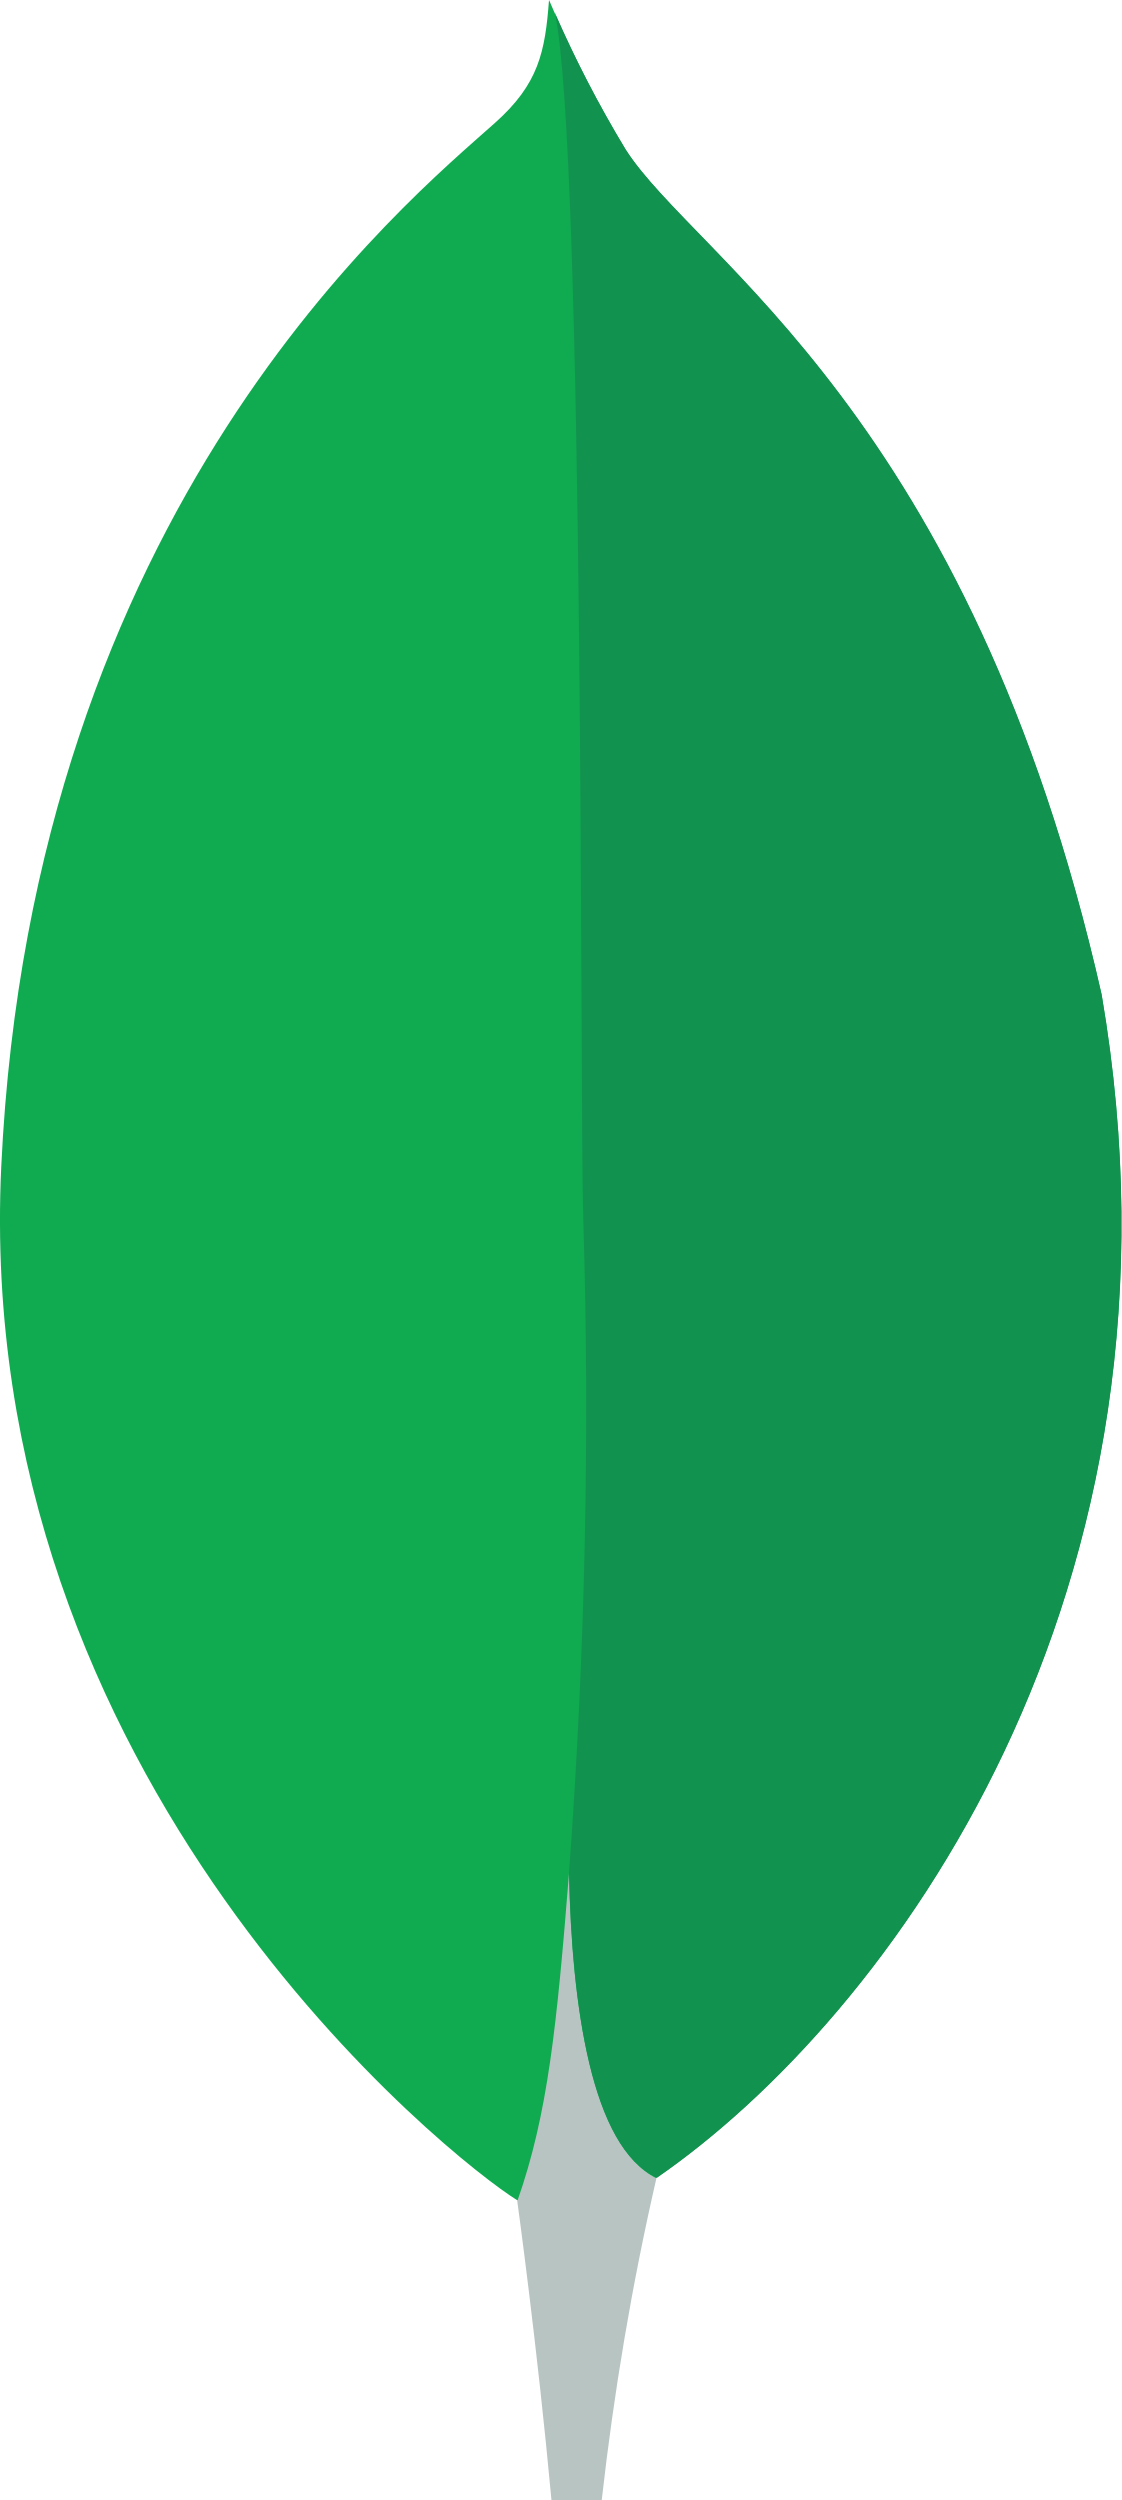
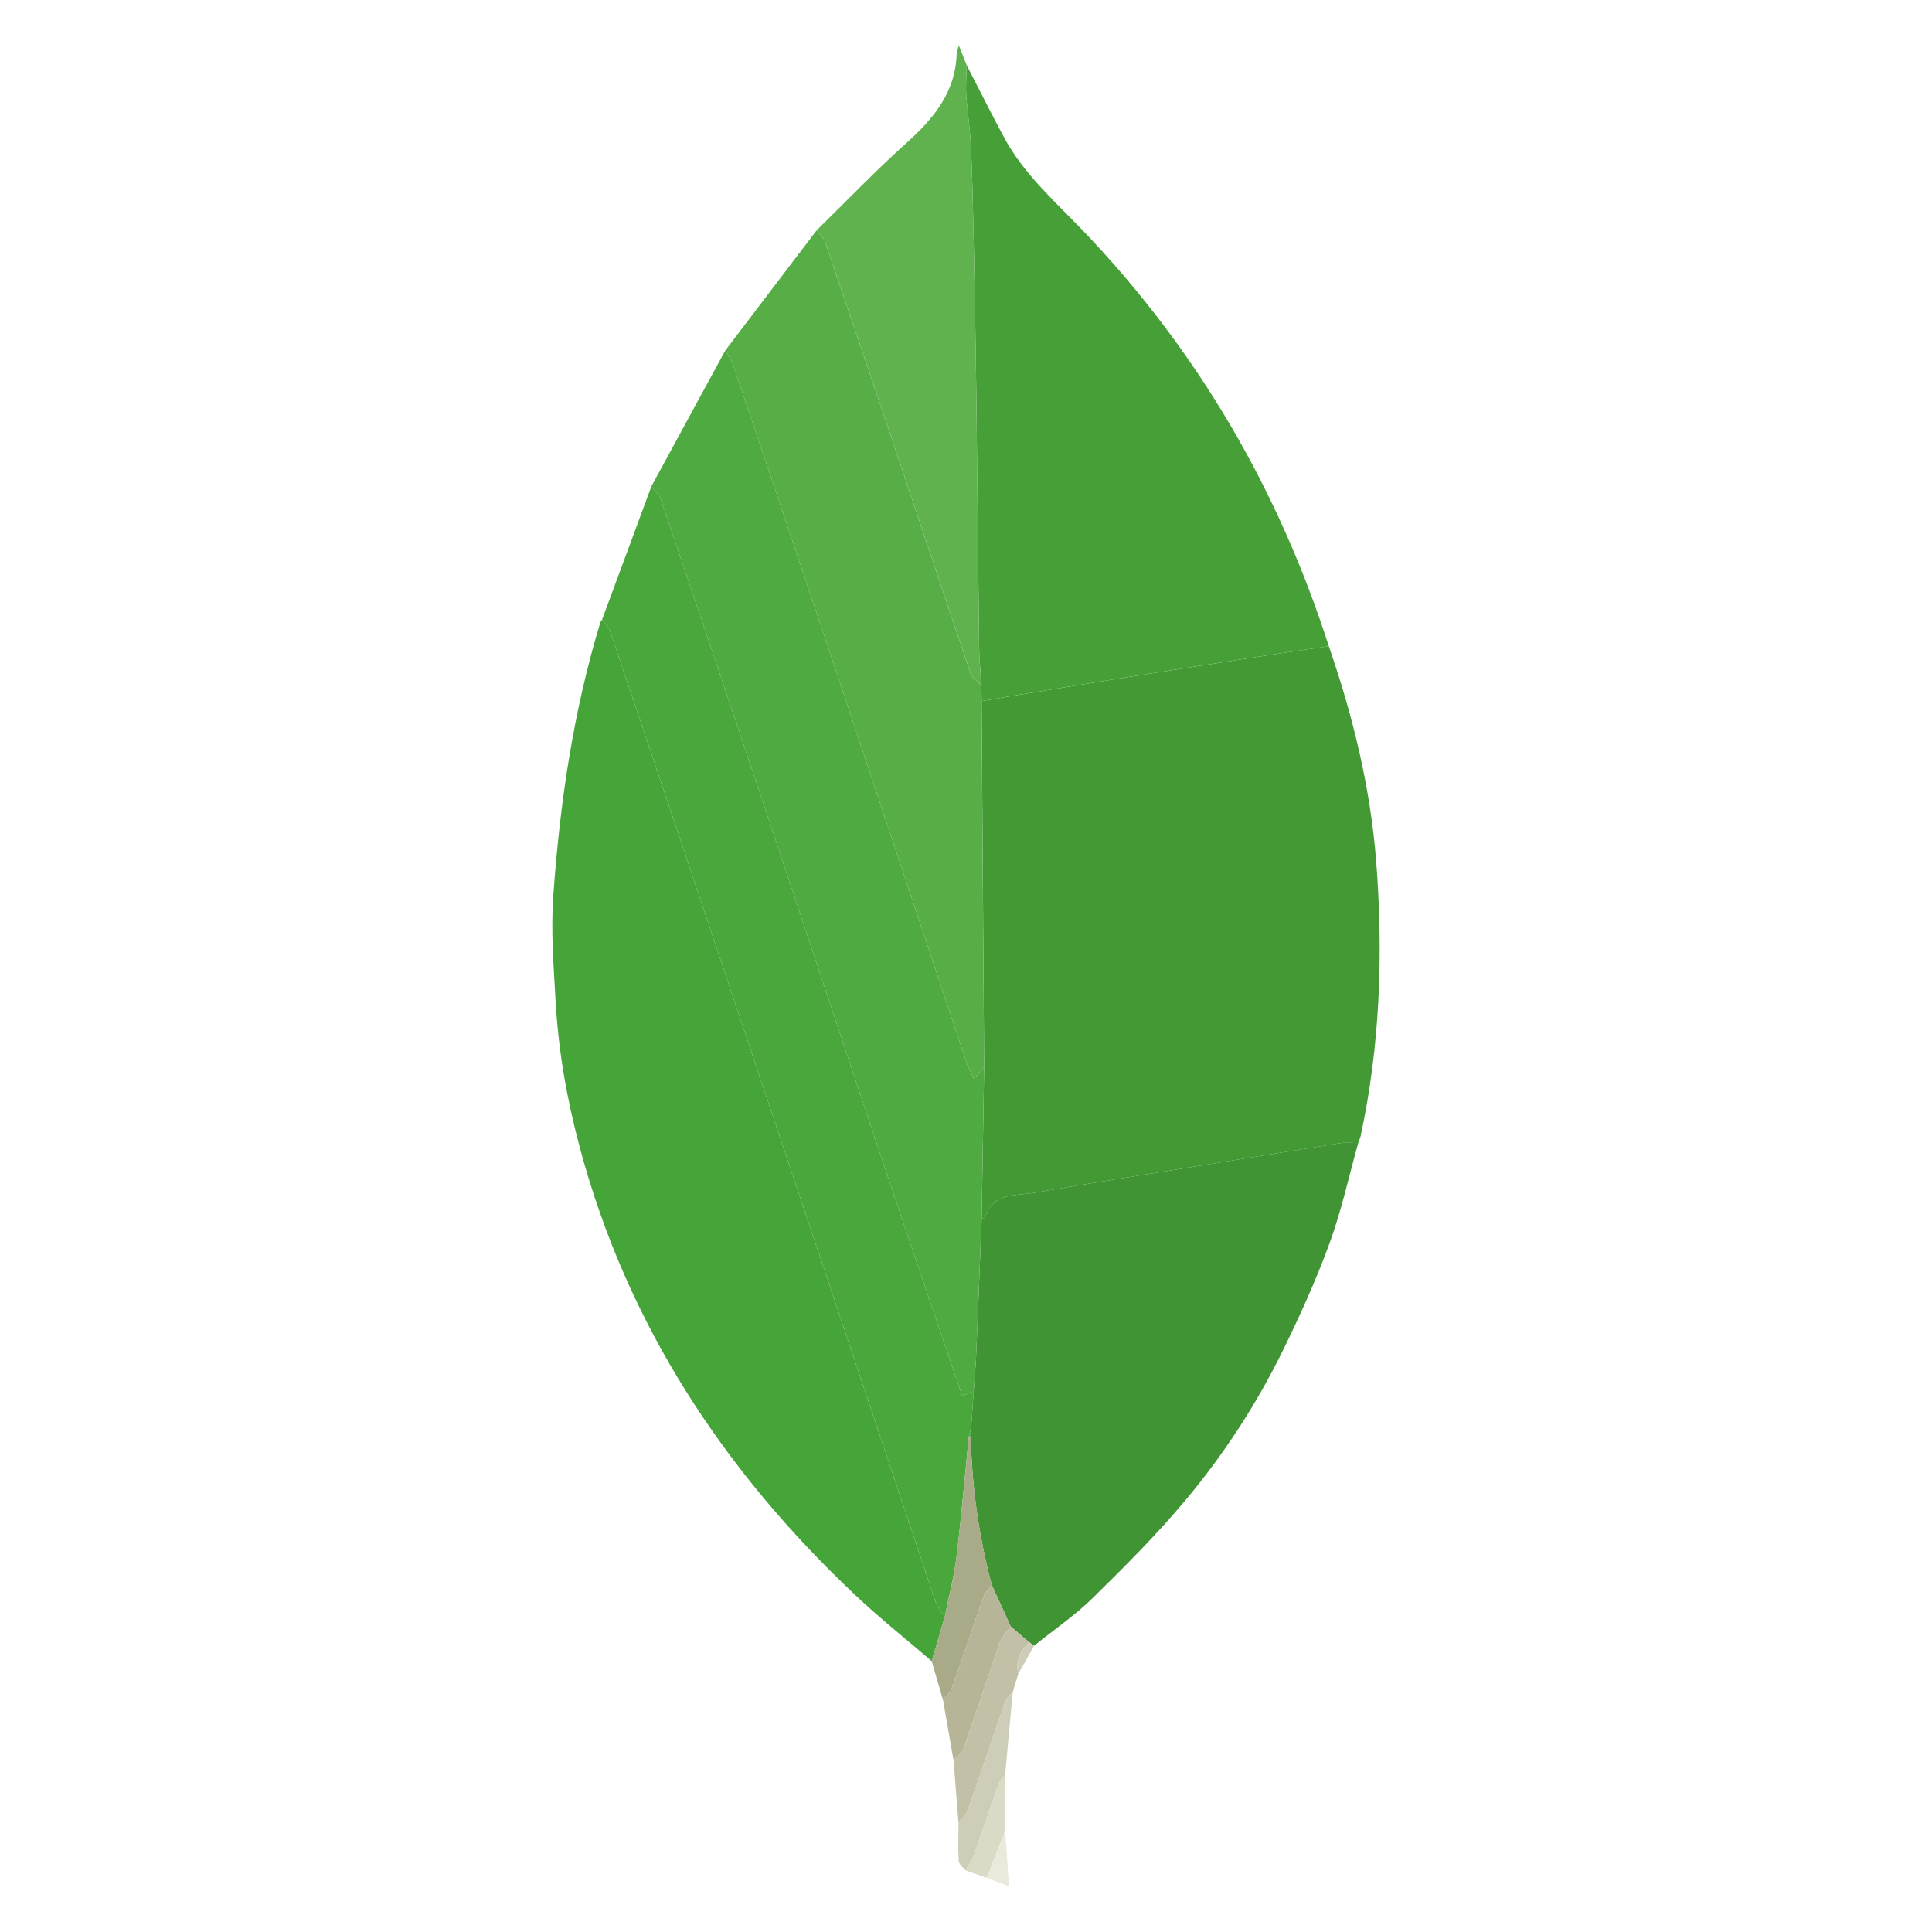
- <svg xmlns="http://www.w3.org/2000/svg" xml:space="preserve" viewBox="141.14 0 229.74 512.1">
-   <path d="M366.8 203.8c-27-119-83.2-150.7-97.5-173.1-5.9-9.9-11.2-20.1-15.7-30.7-.8 10.6-2.1 17.2-11.1 25.2-18 16.1-94.7 78.5-101.1 213.7-6 126.1 92.7 203.8 105.7 211.8 10 4.9 22.2.1 28.2-4.4 47.5-32.6 112.5-119.6 91.5-242.5" style="fill:#10aa50" />
-   <path d="M257.7 383.7c-2.5 31.2-4.3 49.3-10.6 67.2 0 0 4.1 29.7 7 61.2h10.3c2.5-22.2 6.2-44.2 11.2-65.9-13.2-6.6-17.4-35.2-17.9-62.5" style="fill:#b8c4c2" />
-   <path d="M275.7 446.1c-13.5-6.2-17.4-35.3-18-62.5 3.3-44.8 4.3-89.7 2.9-134.5-.7-23.5.3-218-5.8-246.5 4.2 9.6 9 19 14.5 28 14.3 22.4 70.6 54.1 97.5 173.1 21 122.8-43.6 209.6-91.1 242.4" style="fill:#12924f" />
+ <svg xmlns="http://www.w3.org/2000/svg" viewBox="0 0 128 128">
+   <path fill-rule="evenodd" clip-rule="evenodd" fill="#439934" d="M88.038 42.812c1.605 4.643 2.761 9.383 3.141 14.296.472 6.095.256 12.147-1.029 18.142-.035.165-.109.32-.164.48-.403.001-.814-.049-1.208.012-3.329.523-6.655 1.065-9.981 1.604-3.438.557-6.881 1.092-10.313 1.687-1.216.21-2.721-.041-3.212 1.641-.014.046-.154.054-.235.08l.166-10.051-.169-24.252 1.602-.275c2.62-.429 5.24-.864 7.862-1.281 3.129-.497 6.261-.98 9.392-1.465 1.381-.215 2.764-.412 4.148-.618z" />
+   <path fill-rule="evenodd" clip-rule="evenodd" fill="#45A538" d="M61.729 110.054c-1.69-1.453-3.439-2.842-5.059-4.37-8.717-8.222-15.093-17.899-18.233-29.566-.865-3.211-1.442-6.474-1.627-9.792-.13-2.322-.318-4.665-.154-6.975.437-6.144 1.325-12.229 3.127-18.147l.099-.138c.175.233.427.439.516.702 1.759 5.18 3.505 10.364 5.242 15.551 5.458 16.3 10.909 32.604 16.376 48.9.107.318.384.579.583.866l-.87 2.969z" />
+   <path fill-rule="evenodd" clip-rule="evenodd" fill="#46A037" d="M88.038 42.812c-1.384.206-2.768.403-4.149.616-3.131.485-6.263.968-9.392 1.465-2.622.417-5.242.852-7.862 1.281l-1.602.275-.012-1.045c-.053-.859-.144-1.717-.154-2.576-.069-5.478-.112-10.956-.18-16.434-.042-3.429-.105-6.857-.175-10.285-.043-2.13-.089-4.261-.185-6.388-.052-1.143-.236-2.28-.311-3.423-.042-.657.016-1.319.029-1.979.817 1.583 1.616 3.178 2.456 4.749 1.327 2.484 3.441 4.314 5.344 6.311 7.523 7.892 12.864 17.068 16.193 27.433z" />
+   <path fill-rule="evenodd" clip-rule="evenodd" fill="#409433" d="M65.036 80.753c.081-.026.222-.034.235-.08.491-1.682 1.996-1.431 3.212-1.641 3.432-.594 6.875-1.13 10.313-1.687 3.326-.539 6.652-1.081 9.981-1.604.394-.062.805-.011 1.208-.012-.622 2.22-1.112 4.488-1.901 6.647-.896 2.449-1.98 4.839-3.131 7.182a49.142 49.142 0 01-6.353 9.763c-1.919 2.308-4.058 4.441-6.202 6.548-1.185 1.165-2.582 2.114-3.882 3.161l-.337-.23-1.214-1.038-1.256-2.753a41.402 41.402 0 01-1.394-9.838l.023-.561.171-2.426c.057-.828.133-1.655.168-2.485.129-2.982.241-5.964.359-8.946z" />
+   <path fill-rule="evenodd" clip-rule="evenodd" fill="#4FAA41" d="M65.036 80.753c-.118 2.982-.23 5.964-.357 8.947-.035.83-.111 1.657-.168 2.485l-.765.289c-1.699-5.002-3.399-9.951-5.062-14.913-2.75-8.209-5.467-16.431-8.213-24.642a4498.887 4498.887 0 00-6.7-19.867c-.105-.31-.407-.552-.617-.826l4.896-9.002c.168.292.39.565.496.879a6167.476 6167.476 0 016.768 20.118c2.916 8.73 5.814 17.467 8.728 26.198.116.349.308.671.491 1.062l.67-.78-.167 10.052z" />
+   <path fill-rule="evenodd" clip-rule="evenodd" fill="#4AA73C" d="M43.155 32.227c.21.274.511.516.617.826a4498.887 4498.887 0 016.7 19.867c2.746 8.211 5.463 16.433 8.213 24.642 1.662 4.961 3.362 9.911 5.062 14.913l.765-.289-.171 2.426-.155.559c-.266 2.656-.49 5.318-.814 7.968-.163 1.328-.509 2.632-.772 3.947-.198-.287-.476-.548-.583-.866-5.467-16.297-10.918-32.6-16.376-48.9a3888.972 3888.972 0 00-5.242-15.551c-.089-.263-.34-.469-.516-.702l3.272-8.84z" />
+   <path fill-rule="evenodd" clip-rule="evenodd" fill="#57AE47" d="M65.202 70.702l-.67.78c-.183-.391-.375-.714-.491-1.062-2.913-8.731-5.812-17.468-8.728-26.198a6167.476 6167.476 0 00-6.768-20.118c-.105-.314-.327-.588-.496-.879l6.055-7.965c.191.255.463.482.562.769 1.681 4.921 3.347 9.848 5.003 14.778 1.547 4.604 3.071 9.215 4.636 13.813.105.308.47.526.714.786l.012 1.045c.058 8.082.115 16.167.171 24.251z" />
+   <path fill-rule="evenodd" clip-rule="evenodd" fill="#60B24F" d="M65.021 45.404c-.244-.26-.609-.478-.714-.786-1.565-4.598-3.089-9.209-4.636-13.813-1.656-4.93-3.322-9.856-5.003-14.778-.099-.287-.371-.514-.562-.769 1.969-1.928 3.877-3.925 5.925-5.764 1.821-1.634 3.285-3.386 3.352-5.968.003-.107.059-.214.145-.514l.519 1.306c-.013.661-.072 1.322-.029 1.979.075 1.143.259 2.28.311 3.423.096 2.127.142 4.258.185 6.388.069 3.428.132 6.856.175 10.285.067 5.478.111 10.956.18 16.434.008.861.098 1.718.152 2.577z" />
+   <path fill-rule="evenodd" clip-rule="evenodd" fill="#A9AA88" d="M62.598 107.085c.263-1.315.609-2.62.772-3.947.325-2.649.548-5.312.814-7.968l.066-.01.066.011a41.402 41.402 0 001.394 9.838c-.176.232-.425.439-.518.701-.727 2.05-1.412 4.116-2.143 6.166-.1.28-.378.498-.574.744l-.747-2.566.87-2.969z" />
+   <path fill-rule="evenodd" clip-rule="evenodd" fill="#B6B598" d="M62.476 112.621c.196-.246.475-.464.574-.744.731-2.05 1.417-4.115 2.143-6.166.093-.262.341-.469.518-.701l1.255 2.754c-.248.352-.59.669-.728 1.061l-2.404 7.059c-.099.283-.437.483-.663.722l-.695-3.985z" />
+   <path fill-rule="evenodd" clip-rule="evenodd" fill="#C2C1A7" d="M63.171 116.605c.227-.238.564-.439.663-.722l2.404-7.059c.137-.391.48-.709.728-1.061l1.215 1.037c-.587.58-.913 1.25-.717 2.097l-.369 1.208c-.168.207-.411.387-.494.624-.839 2.403-1.64 4.819-2.485 7.222-.107.305-.404.544-.614.812-.109-1.387-.22-2.771-.331-4.158z" />
+   <path fill-rule="evenodd" clip-rule="evenodd" fill="#CECDB7" d="M63.503 120.763c.209-.269.506-.508.614-.812.845-2.402 1.646-4.818 2.485-7.222.083-.236.325-.417.494-.624l-.509 5.545c-.136.157-.333.294-.398.477-.575 1.614-1.117 3.24-1.694 4.854-.119.333-.347.627-.525.938-.158-.207-.441-.407-.454-.623-.051-.841-.016-1.688-.013-2.533z" />
+   <path fill-rule="evenodd" clip-rule="evenodd" fill="#DBDAC7" d="M63.969 123.919c.178-.312.406-.606.525-.938.578-1.613 1.119-3.239 1.694-4.854.065-.183.263-.319.398-.477l.012 3.64-1.218 3.124-1.411-.495z" />
+   <path fill-rule="evenodd" clip-rule="evenodd" fill="#EBE9DC" d="M65.38 124.415l1.218-3.124.251 3.696-1.469-.572z" />
+   <path fill-rule="evenodd" clip-rule="evenodd" fill="#CECDB7" d="M67.464 110.898c-.196-.847.129-1.518.717-2.097l.337.23-1.054 1.867z" />
+   <path fill-rule="evenodd" clip-rule="evenodd" fill="#4FAA41" d="M64.316 95.172l-.066-.011-.066.01.155-.559-.023.56z" />
</svg>
